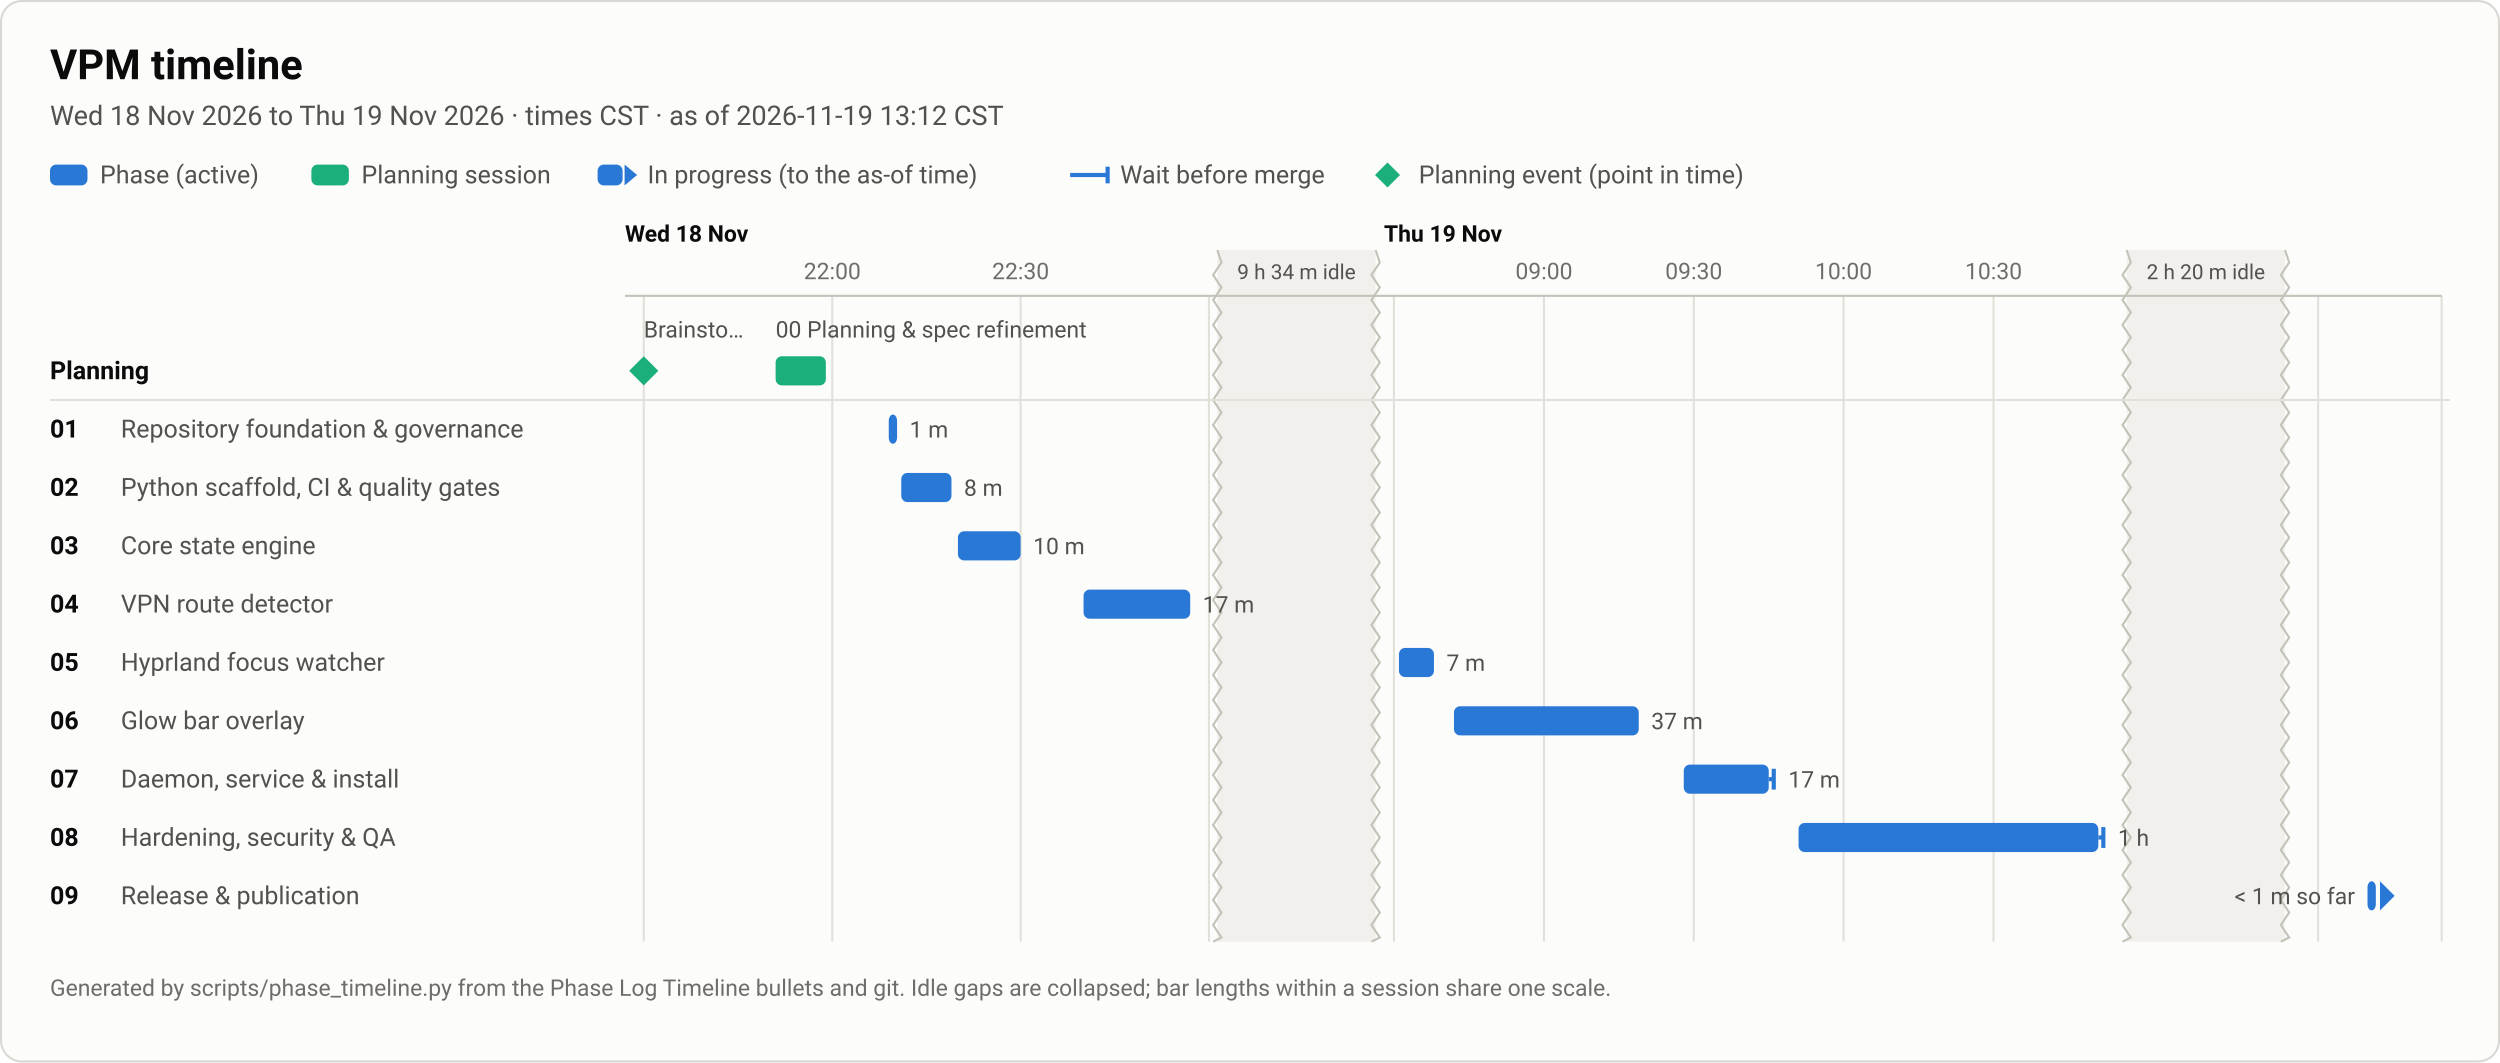
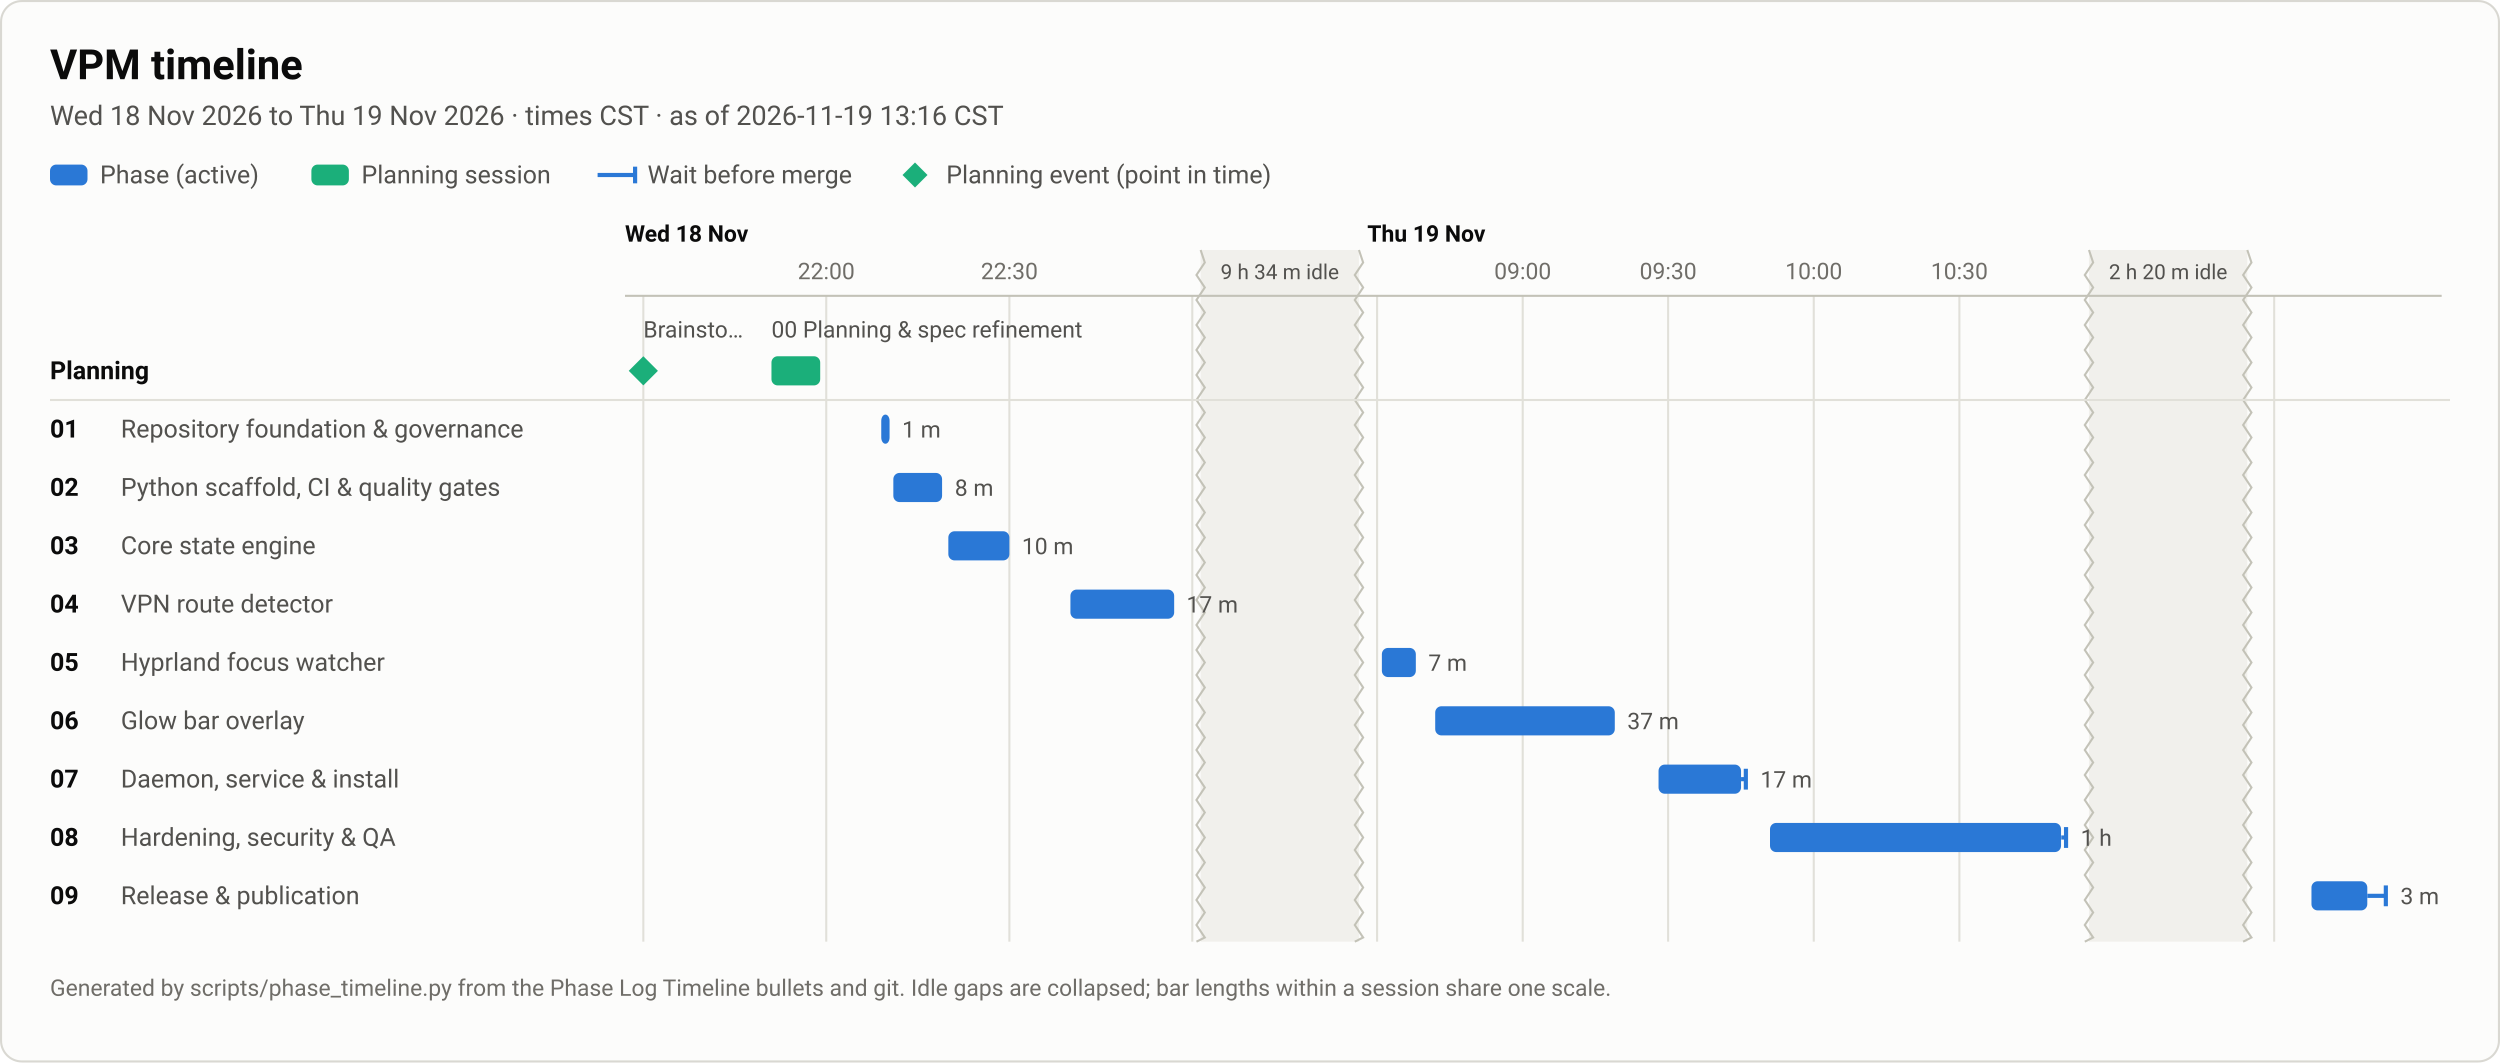
<svg xmlns="http://www.w3.org/2000/svg" width="1200" height="510" viewBox="0 0 1200 510" role="img" aria-labelledby="tl-title tl-desc" font-family="system-ui, -apple-system, &quot;Segoe UI&quot;, Roboto, sans-serif" data-timeline-format="1">
  <style>.card{fill:#fcfcfb;stroke:#d9d8d2}.t1{fill:#0b0b0b}.t2{fill:#52514e}.t3{fill:#6f6d68}.grid{stroke:#e1e0d9}.axis{stroke:#c3c2b7}.brk{fill:#f1f0ec}.brke{stroke:#c3c2b7;fill:none}.ph{fill:#2a78d6}.pl{fill:#1baf7a}.tail{stroke:#2a78d6}.tailpl{stroke:#1baf7a}.hb{fill:#fbe1d6}.hl{stroke:#eb6834}.wo{stroke:#eb6834;fill:none}.ap{stroke:#0b0b0b;fill:none}.sep{stroke:#e1e0d9}text{font-variant-numeric:tabular-nums}@media (prefers-color-scheme: dark){.card{fill:#1a1a19;stroke:#3a3a37}.t1{fill:#f0efec}.t2{fill:#c3c2b7}.t3{fill:#a3a19a}.grid{stroke:#2c2c2a}.axis{stroke:#4a4a46}.brk{fill:#262624}.brke{stroke:#4a4a46;fill:none}.ph{fill:#3987e5}.pl{fill:#199e70}.tail{stroke:#3987e5}.tailpl{stroke:#199e70}.hb{fill:#4a2a1c}.hl{stroke:#d95926}.wo{stroke:#d95926;fill:none}.ap{stroke:#f0efec;fill:none}.sep{stroke:#2c2c2a}}</style>
  <defs>
    <pattern id="tl-hatch" patternUnits="userSpaceOnUse" width="6" height="6" patternTransform="rotate(45)">
      <rect class="hb" width="6" height="6" />
      <line class="hl" x1="1.5" y1="0" x2="1.5" y2="6" stroke-width="2.4" />
    </pattern>
  </defs>
  <rect class="card" x="0.5" y="0.5" width="1199" height="509" rx="10" />
  <text class="t1" x="24" y="38" font-size="20" font-weight="600">VPM timeline</text>
-   <text class="t2" x="24" y="60" font-size="13">Wed 18 Nov 2026 to Thu 19 Nov 2026 · times CST · as of 2026-11-19 13:12 CST</text>
+   <text class="t2" x="24" y="60" font-size="13">Wed 18 Nov 2026 to Thu 19 Nov 2026 · times CST · as of 2026-11-19 13:16 CST</text>
  <rect class="ph" x="24.0" y="79" width="18" height="10" rx="3" />
  <text class="t2" x="48" y="88" font-size="12">Phase (active)</text>
  <rect class="pl" x="149.462" y="79" width="18" height="10" rx="3" />
  <text class="t2" x="173.5" y="88" font-size="12">Planning session</text>
-   <rect class="ph" x="286.848" y="79" width="12" height="10" rx="3" />
-   <path class="ph" d="M299.8 79l6 5l-6 5z" />
-   <text class="t2" x="310.8" y="88" font-size="12">In progress (to the as-of time)</text>
-   <line class="tail" x1="513.658" x2="531.658" y1="84" y2="84" stroke-width="2" />
-   <line class="tail" x1="531.658" x2="531.658" y1="80" y2="88" stroke-width="2" />
-   <text class="t2" x="537.7" y="88" font-size="12">Wait before merge</text>
-   <path class="pl" d="M666 78l6 6l-6 6l-6-6z" />
-   <text class="t2" x="681" y="88" font-size="12">Planning event (point in time)</text>
+   <line class="tail" x1="286.848" x2="304.848" y1="84" y2="84" stroke-width="2" />
+   <line class="tail" x1="304.848" x2="304.848" y1="80" y2="88" stroke-width="2" />
+   <text class="t2" x="310.8" y="88" font-size="12">Wait before merge</text>
+   <path class="pl" d="M439.2 78l6 6l-6 6l-6-6z" />
+   <text class="t2" x="454.2" y="88" font-size="12">Planning event (point in time)</text>
  <text class="t1" x="300" y="116" font-size="11" font-weight="600">Wed 18 Nov</text>
-   <line class="grid" x1="309" x2="309" y1="142" y2="452" stroke-width="1" />
-   <line class="grid" x1="399.5" x2="399.5" y1="142" y2="452" stroke-width="1" />
-   <text class="t3" x="399.5" y="134" font-size="11" text-anchor="middle">22:00</text>
-   <line class="grid" x1="489.9" x2="489.9" y1="142" y2="452" stroke-width="1" />
-   <text class="t3" x="489.9" y="134" font-size="11" text-anchor="middle">22:30</text>
-   <line class="grid" x1="580.3" x2="580.3" y1="142" y2="452" stroke-width="1" />
-   <rect class="brk" x="584.3" y="120" width="76" height="332" />
-   <path class="brke" stroke-width="1" d="M584.3 120L586.3 126L582.3 132L586.3 138L582.3 144L586.3 150L582.3 156L586.3 162L582.3 168L586.3 174L582.3 180L586.3 186L582.3 192L586.3 198L582.3 204L586.3 210L582.3 216L586.3 222L582.3 228L586.3 234L582.3 240L586.3 246L582.3 252L586.3 258L582.3 264L586.3 270L582.3 276L586.3 282L582.3 288L586.3 294L582.3 300L586.3 306L582.3 312L586.3 318L582.3 324L586.3 330L582.3 336L586.3 342L582.3 348L586.3 354L582.3 360L586.3 366L582.3 372L586.3 378L582.3 384L586.3 390L582.3 396L586.3 402L582.3 408L586.3 414L582.3 420L586.3 426L582.3 432L586.3 438L582.3 444L586.3 450L582.3 452" />
-   <path class="brke" stroke-width="1" d="M660.3 120L662.3 126L658.3 132L662.3 138L658.3 144L662.3 150L658.3 156L662.3 162L658.3 168L662.3 174L658.3 180L662.3 186L658.3 192L662.3 198L658.3 204L662.3 210L658.3 216L662.3 222L658.3 228L662.3 234L658.3 240L662.3 246L658.3 252L662.3 258L658.3 264L662.3 270L658.3 276L662.3 282L658.3 288L662.3 294L658.3 300L662.3 306L658.3 312L662.3 318L658.3 324L662.3 330L658.3 336L662.3 342L658.3 348L662.3 354L658.3 360L662.3 366L658.3 372L662.3 378L658.3 384L662.3 390L658.3 396L662.3 402L658.3 408L662.3 414L658.3 420L662.3 426L658.3 432L662.3 438L658.3 444L662.3 450L658.3 452" />
-   <text class="t2" x="622.3" y="134" font-size="10" text-anchor="middle">9 h 34 m idle</text>
-   <text class="t1" x="664.3" y="116" font-size="11" font-weight="600">Thu 19 Nov</text>
-   <line class="grid" x1="669.1" x2="669.1" y1="142" y2="452" stroke-width="1" />
-   <line class="grid" x1="741.1" x2="741.1" y1="142" y2="452" stroke-width="1" />
-   <text class="t3" x="741.1" y="134" font-size="11" text-anchor="middle">09:00</text>
-   <line class="grid" x1="813" x2="813" y1="142" y2="452" stroke-width="1" />
-   <text class="t3" x="813" y="134" font-size="11" text-anchor="middle">09:30</text>
-   <line class="grid" x1="884.9" x2="884.9" y1="142" y2="452" stroke-width="1" />
-   <text class="t3" x="884.9" y="134" font-size="11" text-anchor="middle">10:00</text>
-   <line class="grid" x1="956.9" x2="956.9" y1="142" y2="452" stroke-width="1" />
-   <text class="t3" x="956.9" y="134" font-size="11" text-anchor="middle">10:30</text>
-   <rect class="brk" x="1020.8" y="120" width="76" height="332" />
-   <path class="brke" stroke-width="1" d="M1020.8 120L1022.8 126L1018.8 132L1022.8 138L1018.8 144L1022.8 150L1018.8 156L1022.8 162L1018.8 168L1022.8 174L1018.8 180L1022.8 186L1018.8 192L1022.8 198L1018.8 204L1022.8 210L1018.8 216L1022.8 222L1018.8 228L1022.8 234L1018.8 240L1022.8 246L1018.8 252L1022.8 258L1018.8 264L1022.8 270L1018.8 276L1022.8 282L1018.8 288L1022.8 294L1018.8 300L1022.8 306L1018.8 312L1022.8 318L1018.8 324L1022.8 330L1018.8 336L1022.8 342L1018.8 348L1022.8 354L1018.8 360L1022.8 366L1018.8 372L1022.8 378L1018.8 384L1022.8 390L1018.8 396L1022.8 402L1018.8 408L1022.8 414L1018.8 420L1022.8 426L1018.8 432L1022.8 438L1018.8 444L1022.8 450L1018.8 452" />
-   <path class="brke" stroke-width="1" d="M1096.8 120L1098.8 126L1094.8 132L1098.8 138L1094.8 144L1098.8 150L1094.8 156L1098.8 162L1094.8 168L1098.8 174L1094.8 180L1098.8 186L1094.8 192L1098.8 198L1094.8 204L1098.8 210L1094.8 216L1098.8 222L1094.8 228L1098.8 234L1094.8 240L1098.8 246L1094.8 252L1098.8 258L1094.8 264L1098.8 270L1094.8 276L1098.8 282L1094.8 288L1098.8 294L1094.8 300L1098.8 306L1094.8 312L1098.8 318L1094.8 324L1098.8 330L1094.8 336L1098.8 342L1094.8 348L1098.8 354L1094.8 360L1098.8 366L1094.8 372L1098.8 378L1094.8 384L1098.8 390L1094.8 396L1098.8 402L1094.8 408L1098.8 414L1094.8 420L1098.8 426L1094.8 432L1098.8 438L1094.8 444L1098.8 450L1094.8 452" />
-   <text class="t2" x="1058.8" y="134" font-size="10" text-anchor="middle">2 h 20 m idle</text>
-   <line class="grid" x1="1112.7" x2="1112.7" y1="142" y2="452" stroke-width="1" />
-   <line class="grid" x1="1172" x2="1172" y1="142" y2="452" stroke-width="1" />
+   <line class="grid" x1="308.8" x2="308.8" y1="142" y2="452" stroke-width="1" />
+   <line class="grid" x1="396.6" x2="396.6" y1="142" y2="452" stroke-width="1" />
+   <text class="t3" x="396.6" y="134" font-size="11" text-anchor="middle">22:00</text>
+   <line class="grid" x1="484.5" x2="484.5" y1="142" y2="452" stroke-width="1" />
+   <text class="t3" x="484.5" y="134" font-size="11" text-anchor="middle">22:30</text>
+   <line class="grid" x1="572.3" x2="572.3" y1="142" y2="452" stroke-width="1" />
+   <rect class="brk" x="576.3" y="120" width="76" height="332" />
+   <path class="brke" stroke-width="1" d="M576.3 120L578.3 126L574.3 132L578.3 138L574.3 144L578.3 150L574.3 156L578.3 162L574.3 168L578.3 174L574.3 180L578.3 186L574.3 192L578.3 198L574.3 204L578.3 210L574.3 216L578.3 222L574.3 228L578.3 234L574.3 240L578.3 246L574.3 252L578.3 258L574.3 264L578.3 270L574.3 276L578.3 282L574.3 288L578.3 294L574.3 300L578.3 306L574.3 312L578.3 318L574.3 324L578.3 330L574.3 336L578.3 342L574.3 348L578.3 354L574.3 360L578.3 366L574.3 372L578.3 378L574.3 384L578.3 390L574.3 396L578.3 402L574.3 408L578.3 414L574.3 420L578.3 426L574.3 432L578.3 438L574.3 444L578.3 450L574.3 452" />
+   <path class="brke" stroke-width="1" d="M652.3 120L654.3 126L650.3 132L654.3 138L650.3 144L654.3 150L650.3 156L654.3 162L650.3 168L654.3 174L650.3 180L654.3 186L650.3 192L654.3 198L650.3 204L654.3 210L650.3 216L654.3 222L650.3 228L654.3 234L650.3 240L654.3 246L650.3 252L654.3 258L650.3 264L654.3 270L650.3 276L654.3 282L650.3 288L654.3 294L650.3 300L654.3 306L650.3 312L654.3 318L650.3 324L654.3 330L650.3 336L654.3 342L650.3 348L654.3 354L650.3 360L654.3 366L650.3 372L654.3 378L650.3 384L654.3 390L650.3 396L654.3 402L650.3 408L654.3 414L650.3 420L654.3 426L650.3 432L654.3 438L650.3 444L654.3 450L650.3 452" />
+   <text class="t2" x="614.3" y="134" font-size="10" text-anchor="middle">9 h 34 m idle</text>
+   <text class="t1" x="656.3" y="116" font-size="11" font-weight="600">Thu 19 Nov</text>
+   <line class="grid" x1="661" x2="661" y1="142" y2="452" stroke-width="1" />
+   <line class="grid" x1="730.9" x2="730.9" y1="142" y2="452" stroke-width="1" />
+   <text class="t3" x="730.9" y="134" font-size="11" text-anchor="middle">09:00</text>
+   <line class="grid" x1="800.7" x2="800.7" y1="142" y2="452" stroke-width="1" />
+   <text class="t3" x="800.7" y="134" font-size="11" text-anchor="middle">09:30</text>
+   <line class="grid" x1="870.6" x2="870.6" y1="142" y2="452" stroke-width="1" />
+   <text class="t3" x="870.6" y="134" font-size="11" text-anchor="middle">10:00</text>
+   <line class="grid" x1="940.5" x2="940.5" y1="142" y2="452" stroke-width="1" />
+   <text class="t3" x="940.5" y="134" font-size="11" text-anchor="middle">10:30</text>
+   <rect class="brk" x="1002.7" y="120" width="76" height="332" />
+   <path class="brke" stroke-width="1" d="M1002.7 120L1004.7 126L1000.7 132L1004.7 138L1000.7 144L1004.7 150L1000.7 156L1004.7 162L1000.7 168L1004.7 174L1000.7 180L1004.7 186L1000.7 192L1004.7 198L1000.7 204L1004.7 210L1000.7 216L1004.7 222L1000.7 228L1004.7 234L1000.7 240L1004.7 246L1000.7 252L1004.7 258L1000.7 264L1004.7 270L1000.7 276L1004.7 282L1000.7 288L1004.7 294L1000.7 300L1004.7 306L1000.7 312L1004.7 318L1000.7 324L1004.7 330L1000.7 336L1004.7 342L1000.7 348L1004.7 354L1000.7 360L1004.7 366L1000.7 372L1004.7 378L1000.7 384L1004.7 390L1000.7 396L1004.7 402L1000.7 408L1004.7 414L1000.7 420L1004.7 426L1000.7 432L1004.7 438L1000.7 444L1004.7 450L1000.7 452" />
+   <path class="brke" stroke-width="1" d="M1078.7 120L1080.7 126L1076.7 132L1080.7 138L1076.7 144L1080.7 150L1076.7 156L1080.7 162L1076.7 168L1080.7 174L1076.7 180L1080.7 186L1076.7 192L1080.7 198L1076.7 204L1080.7 210L1076.7 216L1080.7 222L1076.7 228L1080.7 234L1076.7 240L1080.7 246L1076.7 252L1080.7 258L1076.7 264L1080.7 270L1076.7 276L1080.7 282L1076.7 288L1080.7 294L1076.7 300L1080.7 306L1076.7 312L1080.7 318L1076.7 324L1080.7 330L1076.7 336L1080.7 342L1076.7 348L1080.7 354L1076.7 360L1080.7 366L1076.7 372L1080.7 378L1076.7 384L1080.7 390L1076.7 396L1080.7 402L1076.7 408L1080.7 414L1076.7 420L1080.7 426L1076.7 432L1080.7 438L1076.7 444L1080.7 450L1076.7 452" />
+   <text class="t2" x="1040.7" y="134" font-size="10" text-anchor="middle">2 h 20 m idle</text>
+   <line class="grid" x1="1091.6" x2="1091.6" y1="142" y2="452" stroke-width="1" />
  <line class="axis" x1="300" x2="1172" y1="142" y2="142" stroke-width="1" />
  <text class="t1" x="24" y="182" font-size="12" font-weight="600">Planning</text>
  <g id="tl-bs1">
-     <path class="pl" d="M309 171l7 7l-7 7l-7-7z" />
+     <path class="pl" d="M308.8 171l7 7l-7 7l-7-7z" />
  </g>
-   <text class="t2" x="309" y="162" font-size="11">Brainsto…</text>
+   <text class="t2" x="308.8" y="162" font-size="11">Brainsto…</text>
  <g id="tl-p00">
-     <rect class="pl" x="372.3" y="171" width="24.1" height="14" rx="3" />
+     <rect class="pl" x="370.3" y="171" width="23.4" height="14" rx="3" />
  </g>
-   <text class="t2" x="372.3" y="162" font-size="11">00 Planning &amp; spec refinement</text>
+   <text class="t2" x="370.3" y="162" font-size="11">00 Planning &amp; spec refinement</text>
  <line class="sep" x1="24" x2="1176" y1="192" y2="192" stroke-width="1" />
  <text class="t1" x="24" y="210" font-size="12" font-weight="600">01</text>
  <text class="t2" x="58" y="210" font-size="12">Repository foundation &amp; governance</text>
  <g id="tl-p01">
-     <rect class="ph" x="426.6" y="199" width="4" height="14" rx="3" />
+     <rect class="ph" x="423" y="199" width="4" height="14" rx="3" />
  </g>
-   <text class="t2" x="436.6" y="210" font-size="11">1 m</text>
+   <text class="t2" x="433" y="210" font-size="11">1 m</text>
  <text class="t1" x="24" y="238" font-size="12" font-weight="600">02</text>
  <text class="t2" x="58" y="238" font-size="12">Python scaffold, CI &amp; quality gates</text>
  <g id="tl-p02">
-     <rect class="ph" x="432.6" y="227" width="24.1" height="14" rx="3" />
+     <rect class="ph" x="428.8" y="227" width="23.4" height="14" rx="3" />
  </g>
-   <text class="t2" x="462.7" y="238" font-size="11">8 m</text>
+   <text class="t2" x="458.3" y="238" font-size="11">8 m</text>
  <text class="t1" x="24" y="266" font-size="12" font-weight="600">03</text>
  <text class="t2" x="58" y="266" font-size="12">Core state engine</text>
  <g id="tl-p03">
-     <rect class="ph" x="459.8" y="255" width="30.1" height="14" rx="3" />
+     <rect class="ph" x="455.2" y="255" width="29.3" height="14" rx="3" />
  </g>
-   <text class="t2" x="495.9" y="266" font-size="11">10 m</text>
+   <text class="t2" x="490.5" y="266" font-size="11">10 m</text>
  <text class="t1" x="24" y="294" font-size="12" font-weight="600">04</text>
  <text class="t2" x="58" y="294" font-size="12">VPN route detector</text>
  <g id="tl-p04">
-     <rect class="ph" x="520.1" y="283" width="51.2" height="14" rx="3" />
+     <rect class="ph" x="513.8" y="283" width="49.8" height="14" rx="3" />
  </g>
-   <text class="t2" x="577.3" y="294" font-size="11">17 m</text>
+   <text class="t2" x="569.5" y="294" font-size="11">17 m</text>
  <text class="t1" x="24" y="322" font-size="12" font-weight="600">05</text>
  <text class="t2" x="58" y="322" font-size="12">Hyprland focus watcher</text>
  <g id="tl-p05">
-     <rect class="ph" x="671.5" y="311" width="16.8" height="14" rx="3" />
+     <rect class="ph" x="663.3" y="311" width="16.3" height="14" rx="3" />
  </g>
-   <text class="t2" x="694.3" y="322" font-size="11">7 m</text>
+   <text class="t2" x="685.6" y="322" font-size="11">7 m</text>
  <text class="t1" x="24" y="350" font-size="12" font-weight="600">06</text>
  <text class="t2" x="58" y="350" font-size="12">Glow bar overlay</text>
  <g id="tl-p06">
-     <rect class="ph" x="697.9" y="339" width="88.7" height="14" rx="3" />
+     <rect class="ph" x="688.9" y="339" width="86.2" height="14" rx="3" />
  </g>
-   <text class="t2" x="792.6" y="350" font-size="11">37 m</text>
+   <text class="t2" x="781.1" y="350" font-size="11">37 m</text>
  <text class="t1" x="24" y="378" font-size="12" font-weight="600">07</text>
  <text class="t2" x="58" y="378" font-size="12">Daemon, service &amp; install</text>
  <g id="tl-p07">
-     <rect class="ph" x="808.2" y="367" width="40.8" height="14" rx="3" />
-     <line class="tail" x1="849" x2="851.4" y1="374" y2="374" stroke-width="2" />
-     <line class="tail" x1="851.4" x2="851.4" y1="369" y2="379" stroke-width="2" />
+     <rect class="ph" x="796.1" y="367" width="39.6" height="14" rx="3" />
+     <line class="tail" x1="835.7" x2="838" y1="374" y2="374" stroke-width="2" />
+     <line class="tail" x1="838" x2="838" y1="369" y2="379" stroke-width="2" />
  </g>
-   <text class="t2" x="858.4" y="378" font-size="11">17 m</text>
+   <text class="t2" x="845" y="378" font-size="11">17 m</text>
  <text class="t1" x="24" y="406" font-size="12" font-weight="600">08</text>
  <text class="t2" x="58" y="406" font-size="12">Hardening, security &amp; QA</text>
  <g id="tl-p08">
-     <rect class="ph" x="863.3" y="395" width="143.9" height="14" rx="3" />
-     <line class="tail" x1="1007.2" x2="1009.6" y1="402" y2="402" stroke-width="2" />
-     <line class="tail" x1="1009.6" x2="1009.6" y1="397" y2="407" stroke-width="2" />
+     <rect class="ph" x="849.6" y="395" width="139.7" height="14" rx="3" />
+     <line class="tail" x1="989.4" x2="991.7" y1="402" y2="402" stroke-width="2" />
+     <line class="tail" x1="991.7" x2="991.7" y1="397" y2="407" stroke-width="2" />
  </g>
-   <text class="t2" x="1016.6" y="406" font-size="11">1 h</text>
+   <text class="t2" x="998.7" y="406" font-size="11">1 h</text>
  <text class="t1" x="24" y="434" font-size="12" font-weight="600">09</text>
  <text class="t2" x="58" y="434" font-size="12">Release &amp; publication</text>
  <g id="tl-p09">
-     <rect class="ph" x="1136.4" y="423" width="4" height="14" rx="3" />
-     <path class="ph" d="M1142.4 423l7 7l-7 7z" />
+     <rect class="ph" x="1109.5" y="423" width="26.8" height="14" rx="3" />
+     <line class="tail" x1="1136.3" x2="1145.2" y1="430" y2="430" stroke-width="2" />
+     <line class="tail" x1="1145.2" x2="1145.2" y1="425" y2="435" stroke-width="2" />
  </g>
-   <text class="t2" x="1130.4" y="434" font-size="11" text-anchor="end">&lt; 1 m so far</text>
+   <text class="t2" x="1152.2" y="434" font-size="11">3 m</text>
  <text class="t3" x="24" y="478" font-size="11">Generated by scripts/phase_timeline.py from the Phase Log Timeline bullets and git. Idle gaps are collapsed; bar lengths within a session share one scale.</text>
</svg>
